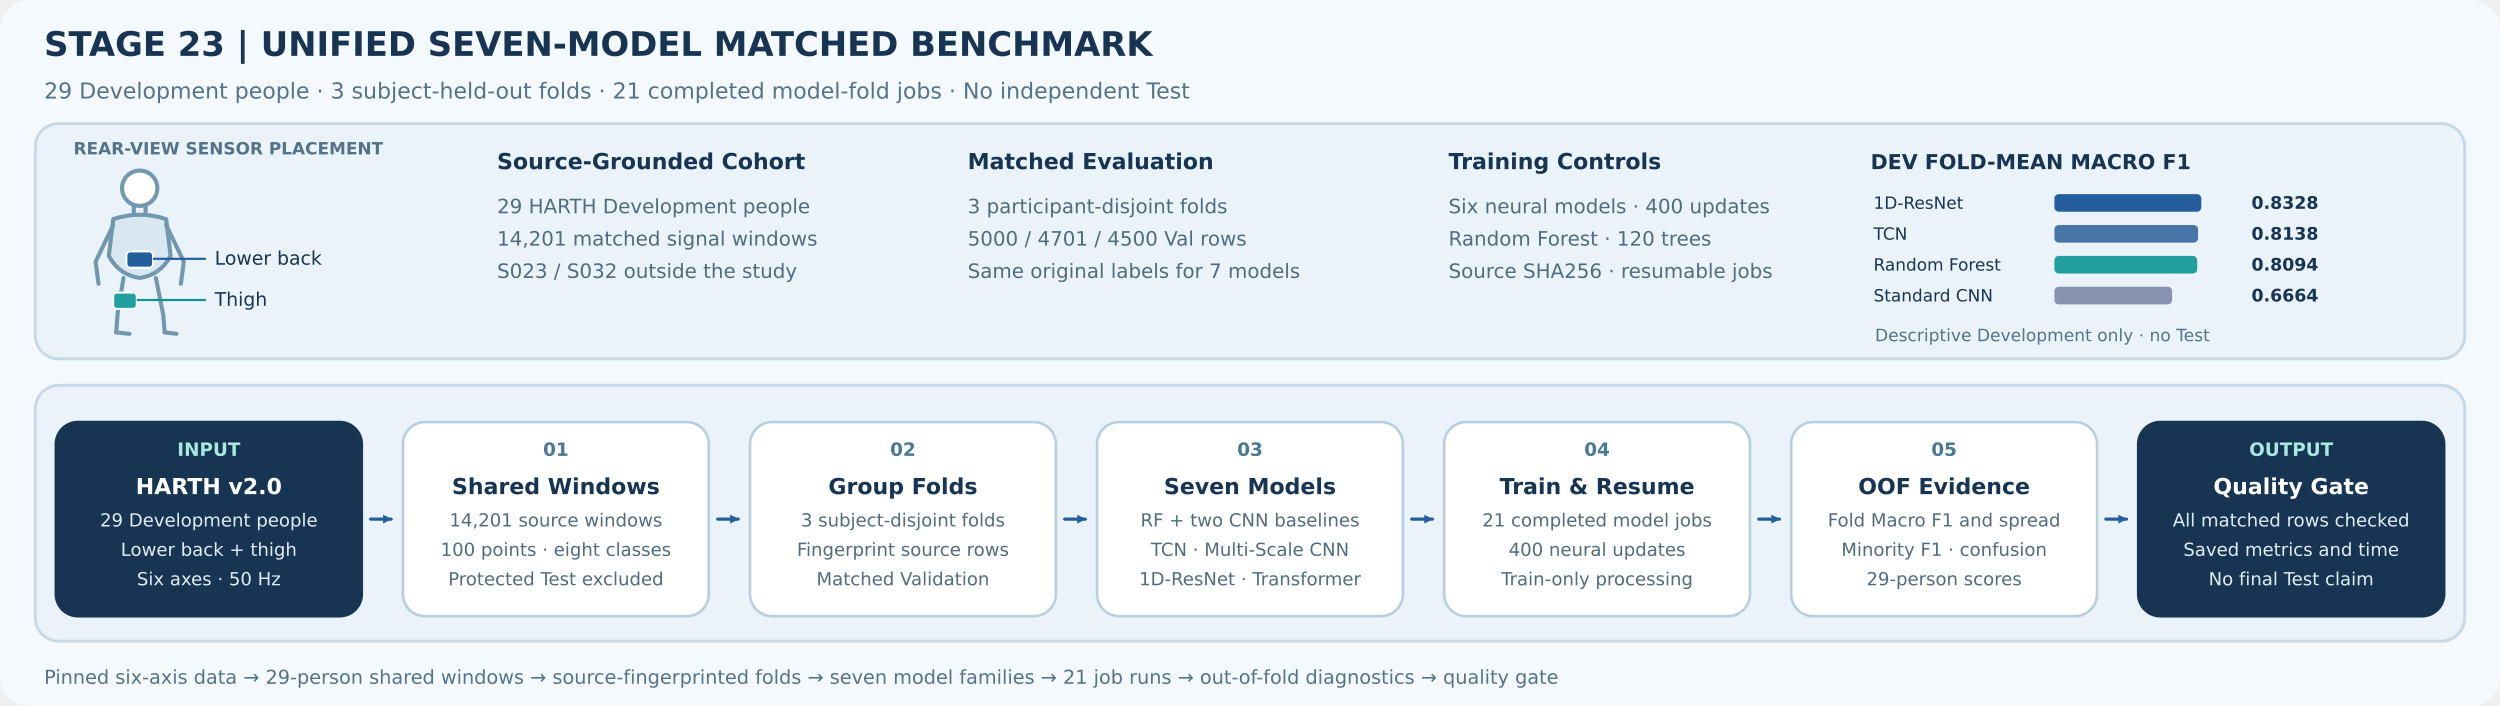
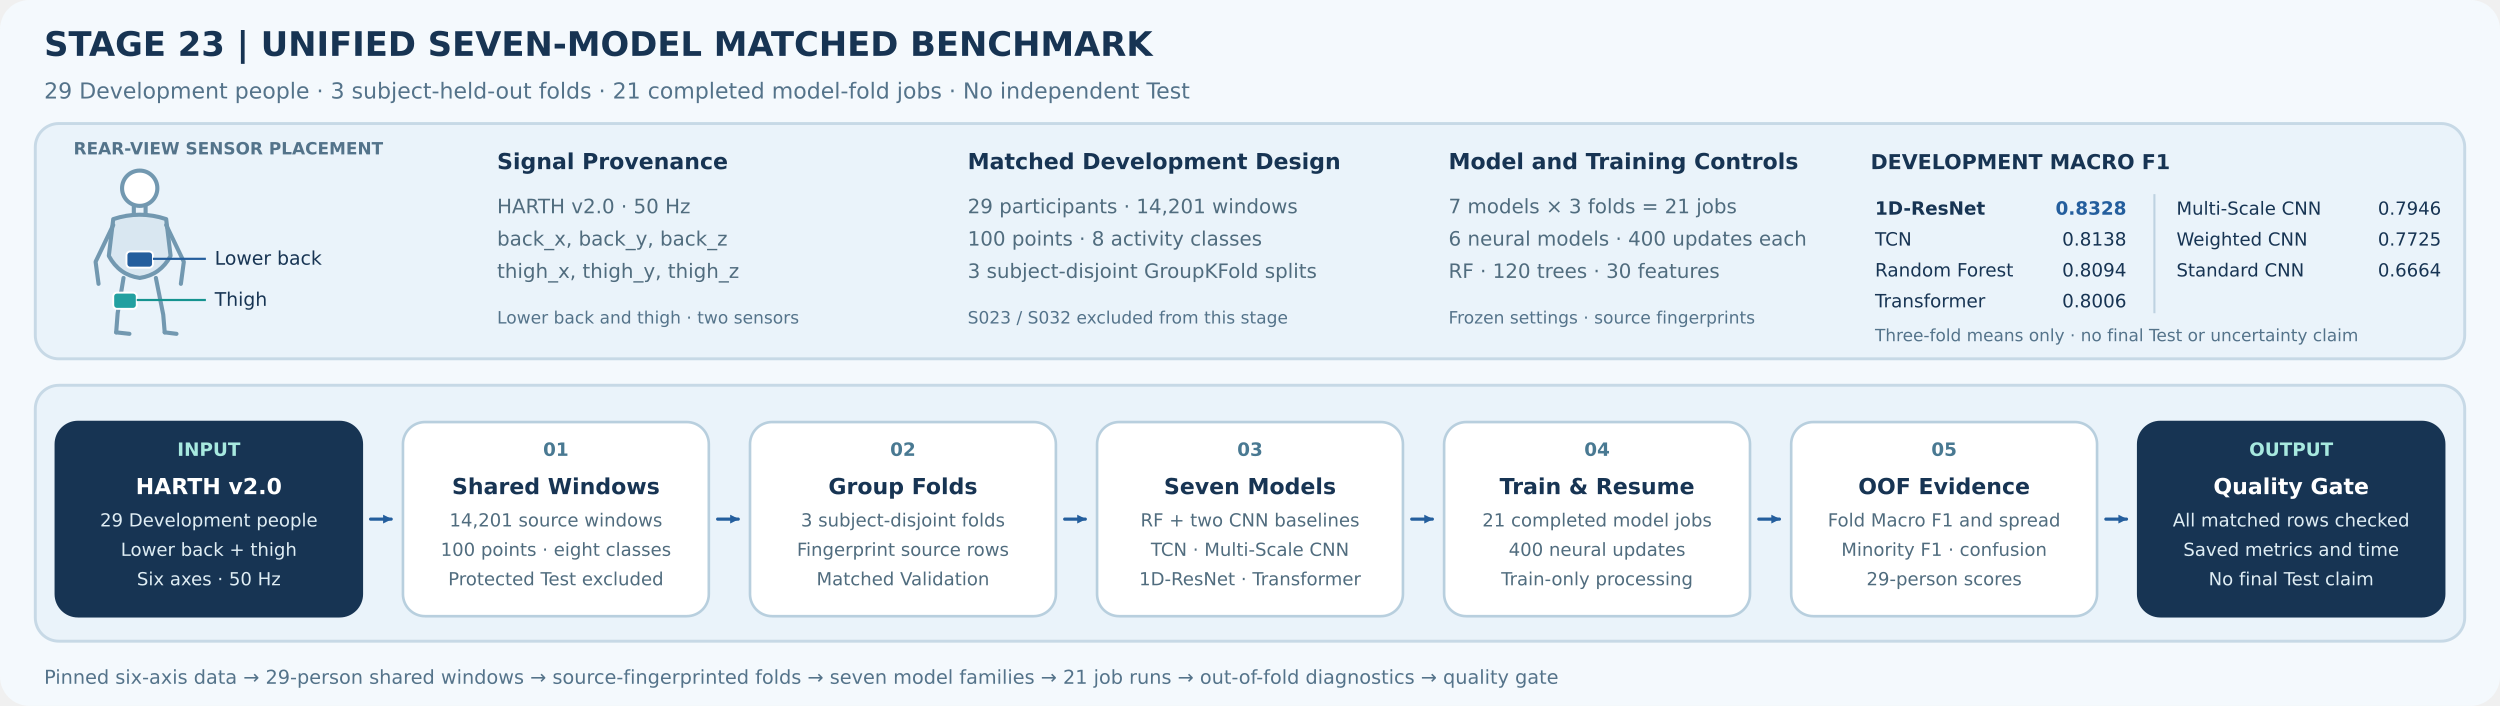
<svg xmlns="http://www.w3.org/2000/svg" width="1700" height="480" viewBox="0 0 1700 480" role="img" aria-labelledby="title desc">
  <defs>
    <marker id="small-arrow" markerUnits="userSpaceOnUse" markerWidth="6" markerHeight="6" refX="5.5" refY="3" orient="auto">
      <path d="M0 0 L6 3 L0 6 Z" fill="#245E9D" />
    </marker>
  </defs>
  <rect width="1700" height="480" rx="20" fill="#F4F9FD" />
  <g font-family="DejaVu Sans, Arial, sans-serif">
    <text x="30" y="38" font-size="23" font-weight="700" fill="#173453">STAGE 23 | UNIFIED SEVEN-MODEL MATCHED BENCHMARK</text>
    <text x="30" y="67" font-size="15" fill="#54738A">29 Development people · 3 subject-held-out folds · 21 completed model-fold jobs · No independent Test</text>
    <rect x="24" y="84" width="1652" height="160" rx="16" fill="#EAF3FA" stroke="#C7D9E6" stroke-width="2" />
    <rect x="24" y="262" width="1652" height="174" rx="16" fill="#EAF3FA" stroke="#C7D9E6" stroke-width="2" />
    <g aria-label="Rear-view two-sensor placement, completely within context panel">
      <text x="50" y="105" font-size="11.5" font-weight="700" fill="#53738A">REAR-VIEW SENSOR PLACEMENT</text>
      <g stroke="#7298B0" stroke-width="2.8" stroke-linecap="round" stroke-linejoin="round">
        <circle cx="95" cy="128" r="12" fill="#FFFFFF" />
        <path d="M91 140 L91 147 M99 140 L99 147" fill="none" />
        <path d="M77 149 Q95 143 113 149 L116 174 Q109 187 95 189 Q81 187 74 174 Z" fill="#D9E7F1" />
        <path d="M77 153 L65 178 L67 193 M113 153 L125 178 L123 193" fill="none" />
        <path d="M84 189 L80 213 L79 226 M106 189 L111 214 L112 226" fill="none" />
        <path d="M79 226 L88 227 M112 226 L120 227" fill="none" />
      </g>
      <rect x="86" y="171" width="18" height="11" rx="2.5" fill="#245E9D" stroke="#FFFFFF" stroke-width="1.3" />
      <rect x="77" y="199" width="16" height="11" rx="2.5" fill="#22A0A0" stroke="#FFFFFF" stroke-width="1.3" />
      <path d="M104 176 H140" stroke="#245E9D" stroke-width="1.5" />
      <text x="146" y="180" font-size="12.8" fill="#173453">Lower back</text>
      <path d="M93 204 H140" stroke="#15938F" stroke-width="1.5" />
      <text x="146" y="208" font-size="12.8" fill="#173453">Thigh</text>
    </g>
-     <g>
-       <text x="338" y="115" font-size="15" font-weight="700" fill="#173453">Source-Grounded Cohort</text>
-       <text x="338" y="145" font-size="13.5" fill="#506C7E">29 HARTH Development people</text>
-       <text x="338" y="167" font-size="13.5" fill="#506C7E">14,201 matched signal windows</text>
-       <text x="338" y="189" font-size="13.5" fill="#506C7E">S023 / S032 outside the study</text>
+     <g aria-label="Pinned HARTH accelerometer modality and channel provenance">
+       <text x="338" y="115" font-size="15" font-weight="700" fill="#173453">Signal Provenance</text>
+       <text x="338" y="145" font-size="13.5" fill="#506C7E">HARTH v2.0 · 50 Hz</text>
+       <text x="338" y="167" font-size="13.5" fill="#506C7E">back_x, back_y, back_z</text>
+       <text x="338" y="189" font-size="13.5" fill="#506C7E">thigh_x, thigh_y, thigh_z</text>
+       <text x="338" y="220" font-size="11.6" fill="#54738A">Lower back and thigh · two sensors</text>
    </g>
-     <g>
-       <text x="658" y="115" font-size="15" font-weight="700" fill="#173453">Matched Evaluation</text>
-       <text x="658" y="145" font-size="13.5" fill="#506C7E">3 participant-disjoint folds</text>
-       <text x="658" y="167" font-size="13.5" fill="#506C7E">5000 / 4701 / 4500 Val rows</text>
-       <text x="658" y="189" font-size="13.5" fill="#506C7E">Same original labels for 7 models</text>
+     <g aria-label="Shared windows and participant-disjoint validation">
+       <text x="658" y="115" font-size="15" font-weight="700" fill="#173453">Matched Development Design</text>
+       <text x="658" y="145" font-size="13.5" fill="#506C7E">29 participants · 14,201 windows</text>
+       <text x="658" y="167" font-size="13.5" fill="#506C7E">100 points · 8 activity classes</text>
+       <text x="658" y="189" font-size="13.5" fill="#506C7E">3 subject-disjoint GroupKFold splits</text>
+       <text x="658" y="220" font-size="11.6" fill="#54738A">S023 / S032 excluded from this stage</text>
    </g>
-     <g>
-       <text x="985" y="115" font-size="15" font-weight="700" fill="#173453">Training Controls</text>
-       <text x="985" y="145" font-size="13.5" fill="#506C7E">Six neural models · 400 updates</text>
-       <text x="985" y="167" font-size="13.5" fill="#506C7E">Random Forest · 120 trees</text>
-       <text x="985" y="189" font-size="13.5" fill="#506C7E">Source SHA256 · resumable jobs</text>
+     <g aria-label="Fixed evaluation protocol and model training budgets">
+       <text x="985" y="115" font-size="15" font-weight="700" fill="#173453">Model and Training Controls</text>
+       <text x="985" y="145" font-size="13.5" fill="#506C7E">7 models × 3 folds = 21 jobs</text>
+       <text x="985" y="167" font-size="13.5" fill="#506C7E">6 neural models · 400 updates each</text>
+       <text x="985" y="189" font-size="13.5" fill="#506C7E">RF · 120 trees · 30 features</text>
+       <text x="985" y="220" font-size="11.6" fill="#54738A">Frozen settings · source fingerprints</text>
    </g>
-     <g aria-label="Observed three-fold mean Macro F1 for selected model contrasts on Development data">
-       <text x="1272" y="115" font-size="14" font-weight="700" fill="#173453">DEV FOLD-MEAN MACRO F1</text>
-       <text x="1274" y="142" font-size="11.5" fill="#173453">1D-ResNet</text>
-       <rect x="1397" y="132" width="99.9" height="12" rx="3" fill="#245E9D" />
-       <text x="1531" y="142" font-size="11.8" font-weight="700" fill="#173453">0.8328</text>
-       <text x="1274" y="163" font-size="11.5" fill="#173453">TCN</text>
-       <rect x="1397" y="153" width="97.7" height="12" rx="3" fill="#4876A6" />
-       <text x="1531" y="163" font-size="11.8" font-weight="700" fill="#173453">0.8138</text>
-       <text x="1274" y="184" font-size="11.5" fill="#173453">Random Forest</text>
-       <rect x="1397" y="174" width="97.1" height="12" rx="3" fill="#22A0A0" />
-       <text x="1531" y="184" font-size="11.8" font-weight="700" fill="#173453">0.8094</text>
-       <text x="1274" y="205" font-size="11.5" fill="#173453">Standard CNN</text>
-       <rect x="1397" y="195" width="80.0" height="12" rx="3" fill="#8793B0" />
-       <text x="1531" y="205" font-size="11.8" font-weight="700" fill="#173453">0.6664</text>
-       <text x="1275" y="232" font-size="11.6" fill="#54738A">Descriptive Development only · no Test</text>
+     <g aria-label="All seven observed development three-fold Macro F1 means">
+       <text x="1272" y="115" font-size="14" font-weight="700" fill="#173453">DEVELOPMENT MACRO F1</text>
+       <line x1="1465" y1="132" x2="1465" y2="213" stroke="#BED2E1" stroke-width="1.4" />
+       <text x="1275" y="146" font-size="12.5" font-weight="700" fill="#173453">1D-ResNet</text>
+       <text x="1446" y="146" text-anchor="end" font-size="12.5" font-weight="700" fill="#245E9D">0.8328</text>
+       <text x="1275" y="167" font-size="12.5" fill="#173453">TCN</text>
+       <text x="1446" y="167" text-anchor="end" font-size="12.5" fill="#173453">0.8138</text>
+       <text x="1275" y="188" font-size="12.5" fill="#173453">Random Forest</text>
+       <text x="1446" y="188" text-anchor="end" font-size="12.5" fill="#173453">0.8094</text>
+       <text x="1275" y="209" font-size="12.5" fill="#173453">Transformer</text>
+       <text x="1446" y="209" text-anchor="end" font-size="12.5" fill="#173453">0.8006</text>
+       <text x="1480" y="146" font-size="12.3" fill="#173453">Multi-Scale CNN</text>
+       <text x="1660" y="146" text-anchor="end" font-size="12.3" fill="#173453">0.7946</text>
+       <text x="1480" y="167" font-size="12.3" fill="#173453">Weighted CNN</text>
+       <text x="1660" y="167" text-anchor="end" font-size="12.3" fill="#173453">0.7725</text>
+       <text x="1480" y="188" font-size="12.3" fill="#173453">Standard CNN</text>
+       <text x="1660" y="188" text-anchor="end" font-size="12.3" fill="#173453">0.6664</text>
+       <text x="1275" y="232" font-size="11.5" fill="#54738A">Three-fold means only · no final Test or uncertainty claim</text>
    </g>
    <g aria-label="Six identical short inter-block arrows">
      <path d="M252 353 H266" fill="none" stroke="#245E9D" stroke-width="2.2" stroke-linecap="round" marker-end="url(#small-arrow)" />
      <path d="M488 353 H502" fill="none" stroke="#245E9D" stroke-width="2.2" stroke-linecap="round" marker-end="url(#small-arrow)" />
      <path d="M724 353 H738" fill="none" stroke="#245E9D" stroke-width="2.2" stroke-linecap="round" marker-end="url(#small-arrow)" />
      <path d="M960 353 H974" fill="none" stroke="#245E9D" stroke-width="2.2" stroke-linecap="round" marker-end="url(#small-arrow)" />
      <path d="M1196 353 H1210" fill="none" stroke="#245E9D" stroke-width="2.2" stroke-linecap="round" marker-end="url(#small-arrow)" />
      <path d="M1432 353 H1446" fill="none" stroke="#245E9D" stroke-width="2.2" stroke-linecap="round" marker-end="url(#small-arrow)" />
    </g>
    <g aria-label="Seven matched-protocol research workflow blocks">
      <g class="process-block">
        <rect x="38" y="287" width="208" height="132" rx="15" fill="#173453" stroke="#173453" stroke-width="1.8" />
        <text x="142" y="310" text-anchor="middle" font-size="12.5" font-weight="700" fill="#A7E9DF">INPUT</text>
        <text x="142" y="336" text-anchor="middle" font-size="15" font-weight="700" fill="#FFFFFF">HARTH v2.0</text>
        <text x="142" y="358" text-anchor="middle" font-size="12.3" fill="#DFEDF4">29 Development people</text>
        <text x="142" y="378" text-anchor="middle" font-size="12.3" fill="#DFEDF4">Lower back + thigh</text>
        <text x="142" y="398" text-anchor="middle" font-size="12.3" fill="#DFEDF4">Six axes · 50 Hz</text>
      </g>
      <g class="process-block">
        <rect x="274" y="287" width="208" height="132" rx="15" fill="#FFFFFF" stroke="#B8CFDE" stroke-width="1.8" />
        <text x="378" y="310" text-anchor="middle" font-size="12.5" font-weight="700" fill="#497992">01</text>
        <text x="378" y="336" text-anchor="middle" font-size="15" font-weight="700" fill="#173453">Shared Windows</text>
        <text x="378" y="358" text-anchor="middle" font-size="12.3" fill="#506C7E">14,201 source windows</text>
        <text x="378" y="378" text-anchor="middle" font-size="12.3" fill="#506C7E">100 points · eight classes</text>
        <text x="378" y="398" text-anchor="middle" font-size="12.3" fill="#506C7E">Protected Test excluded</text>
      </g>
      <g class="process-block">
        <rect x="510" y="287" width="208" height="132" rx="15" fill="#FFFFFF" stroke="#B8CFDE" stroke-width="1.8" />
        <text x="614" y="310" text-anchor="middle" font-size="12.5" font-weight="700" fill="#497992">02</text>
        <text x="614" y="336" text-anchor="middle" font-size="15" font-weight="700" fill="#173453">Group Folds</text>
        <text x="614" y="358" text-anchor="middle" font-size="12.3" fill="#506C7E">3 subject-disjoint folds</text>
        <text x="614" y="378" text-anchor="middle" font-size="12.3" fill="#506C7E">Fingerprint source rows</text>
        <text x="614" y="398" text-anchor="middle" font-size="12.3" fill="#506C7E">Matched Validation</text>
      </g>
      <g class="process-block">
        <rect x="746" y="287" width="208" height="132" rx="15" fill="#FFFFFF" stroke="#B8CFDE" stroke-width="1.8" />
        <text x="850" y="310" text-anchor="middle" font-size="12.5" font-weight="700" fill="#497992">03</text>
        <text x="850" y="336" text-anchor="middle" font-size="15" font-weight="700" fill="#173453">Seven Models</text>
        <text x="850" y="358" text-anchor="middle" font-size="12.3" fill="#506C7E">RF + two CNN baselines</text>
        <text x="850" y="378" text-anchor="middle" font-size="12.3" fill="#506C7E">TCN · Multi-Scale CNN</text>
        <text x="850" y="398" text-anchor="middle" font-size="12.3" fill="#506C7E">1D-ResNet · Transformer</text>
      </g>
      <g class="process-block">
        <rect x="982" y="287" width="208" height="132" rx="15" fill="#FFFFFF" stroke="#B8CFDE" stroke-width="1.8" />
        <text x="1086" y="310" text-anchor="middle" font-size="12.5" font-weight="700" fill="#497992">04</text>
        <text x="1086" y="336" text-anchor="middle" font-size="15" font-weight="700" fill="#173453">Train &amp; Resume</text>
        <text x="1086" y="358" text-anchor="middle" font-size="12.3" fill="#506C7E">21 completed model jobs</text>
        <text x="1086" y="378" text-anchor="middle" font-size="12.3" fill="#506C7E">400 neural updates</text>
        <text x="1086" y="398" text-anchor="middle" font-size="12.3" fill="#506C7E">Train-only processing</text>
      </g>
      <g class="process-block">
        <rect x="1218" y="287" width="208" height="132" rx="15" fill="#FFFFFF" stroke="#B8CFDE" stroke-width="1.8" />
        <text x="1322" y="310" text-anchor="middle" font-size="12.5" font-weight="700" fill="#497992">05</text>
        <text x="1322" y="336" text-anchor="middle" font-size="15" font-weight="700" fill="#173453">OOF Evidence</text>
        <text x="1322" y="358" text-anchor="middle" font-size="12.3" fill="#506C7E">Fold Macro F1 and spread</text>
        <text x="1322" y="378" text-anchor="middle" font-size="12.3" fill="#506C7E">Minority F1 · confusion</text>
        <text x="1322" y="398" text-anchor="middle" font-size="12.3" fill="#506C7E">29-person scores</text>
      </g>
      <g class="process-block">
        <rect x="1454" y="287" width="208" height="132" rx="15" fill="#173453" stroke="#173453" stroke-width="1.8" />
        <text x="1558" y="310" text-anchor="middle" font-size="12.5" font-weight="700" fill="#A7E9DF">OUTPUT</text>
        <text x="1558" y="336" text-anchor="middle" font-size="15" font-weight="700" fill="#FFFFFF">Quality Gate</text>
        <text x="1558" y="358" text-anchor="middle" font-size="12.3" fill="#DFEDF4">All matched rows checked</text>
        <text x="1558" y="378" text-anchor="middle" font-size="12.3" fill="#DFEDF4">Saved metrics and time</text>
        <text x="1558" y="398" text-anchor="middle" font-size="12.3" fill="#DFEDF4">No final Test claim</text>
      </g>
    </g>
    <text x="30" y="465" font-size="13.1" fill="#54738A">Pinned six-axis data → 29-person shared windows → source-fingerprinted folds → seven model families → 21 job runs → out-of-fold diagnostics → quality gate</text>
  </g>
</svg>
